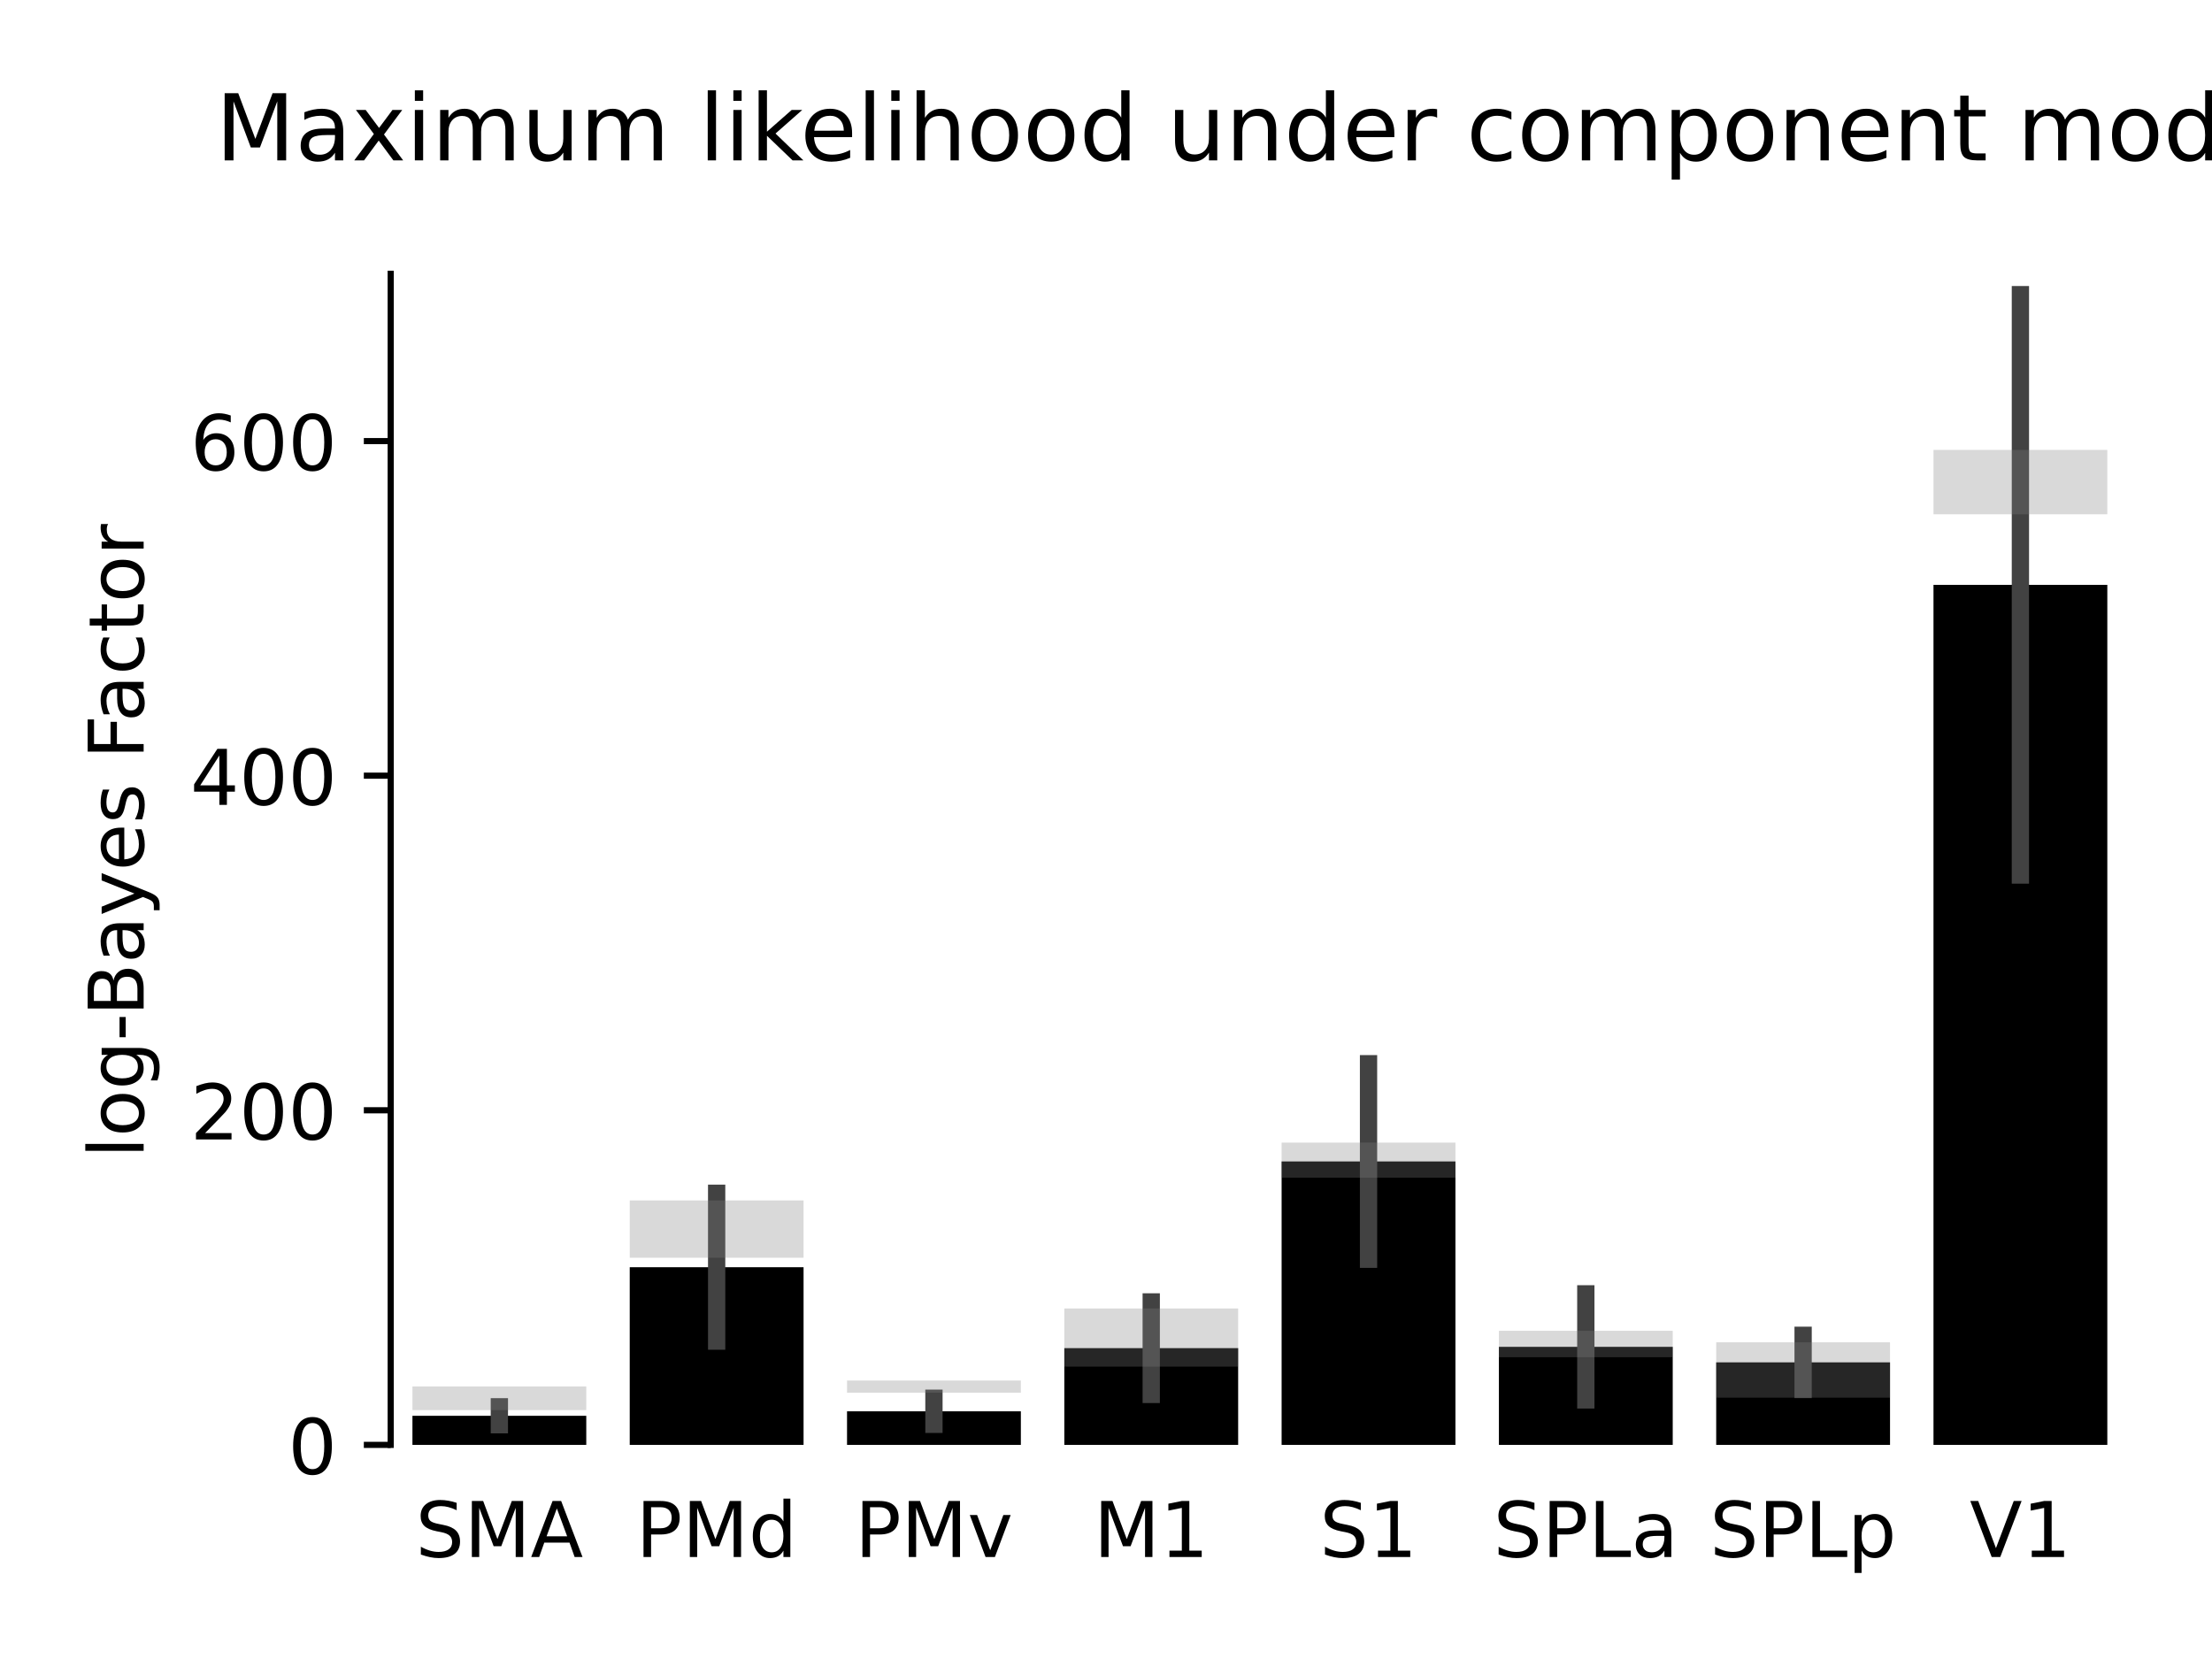
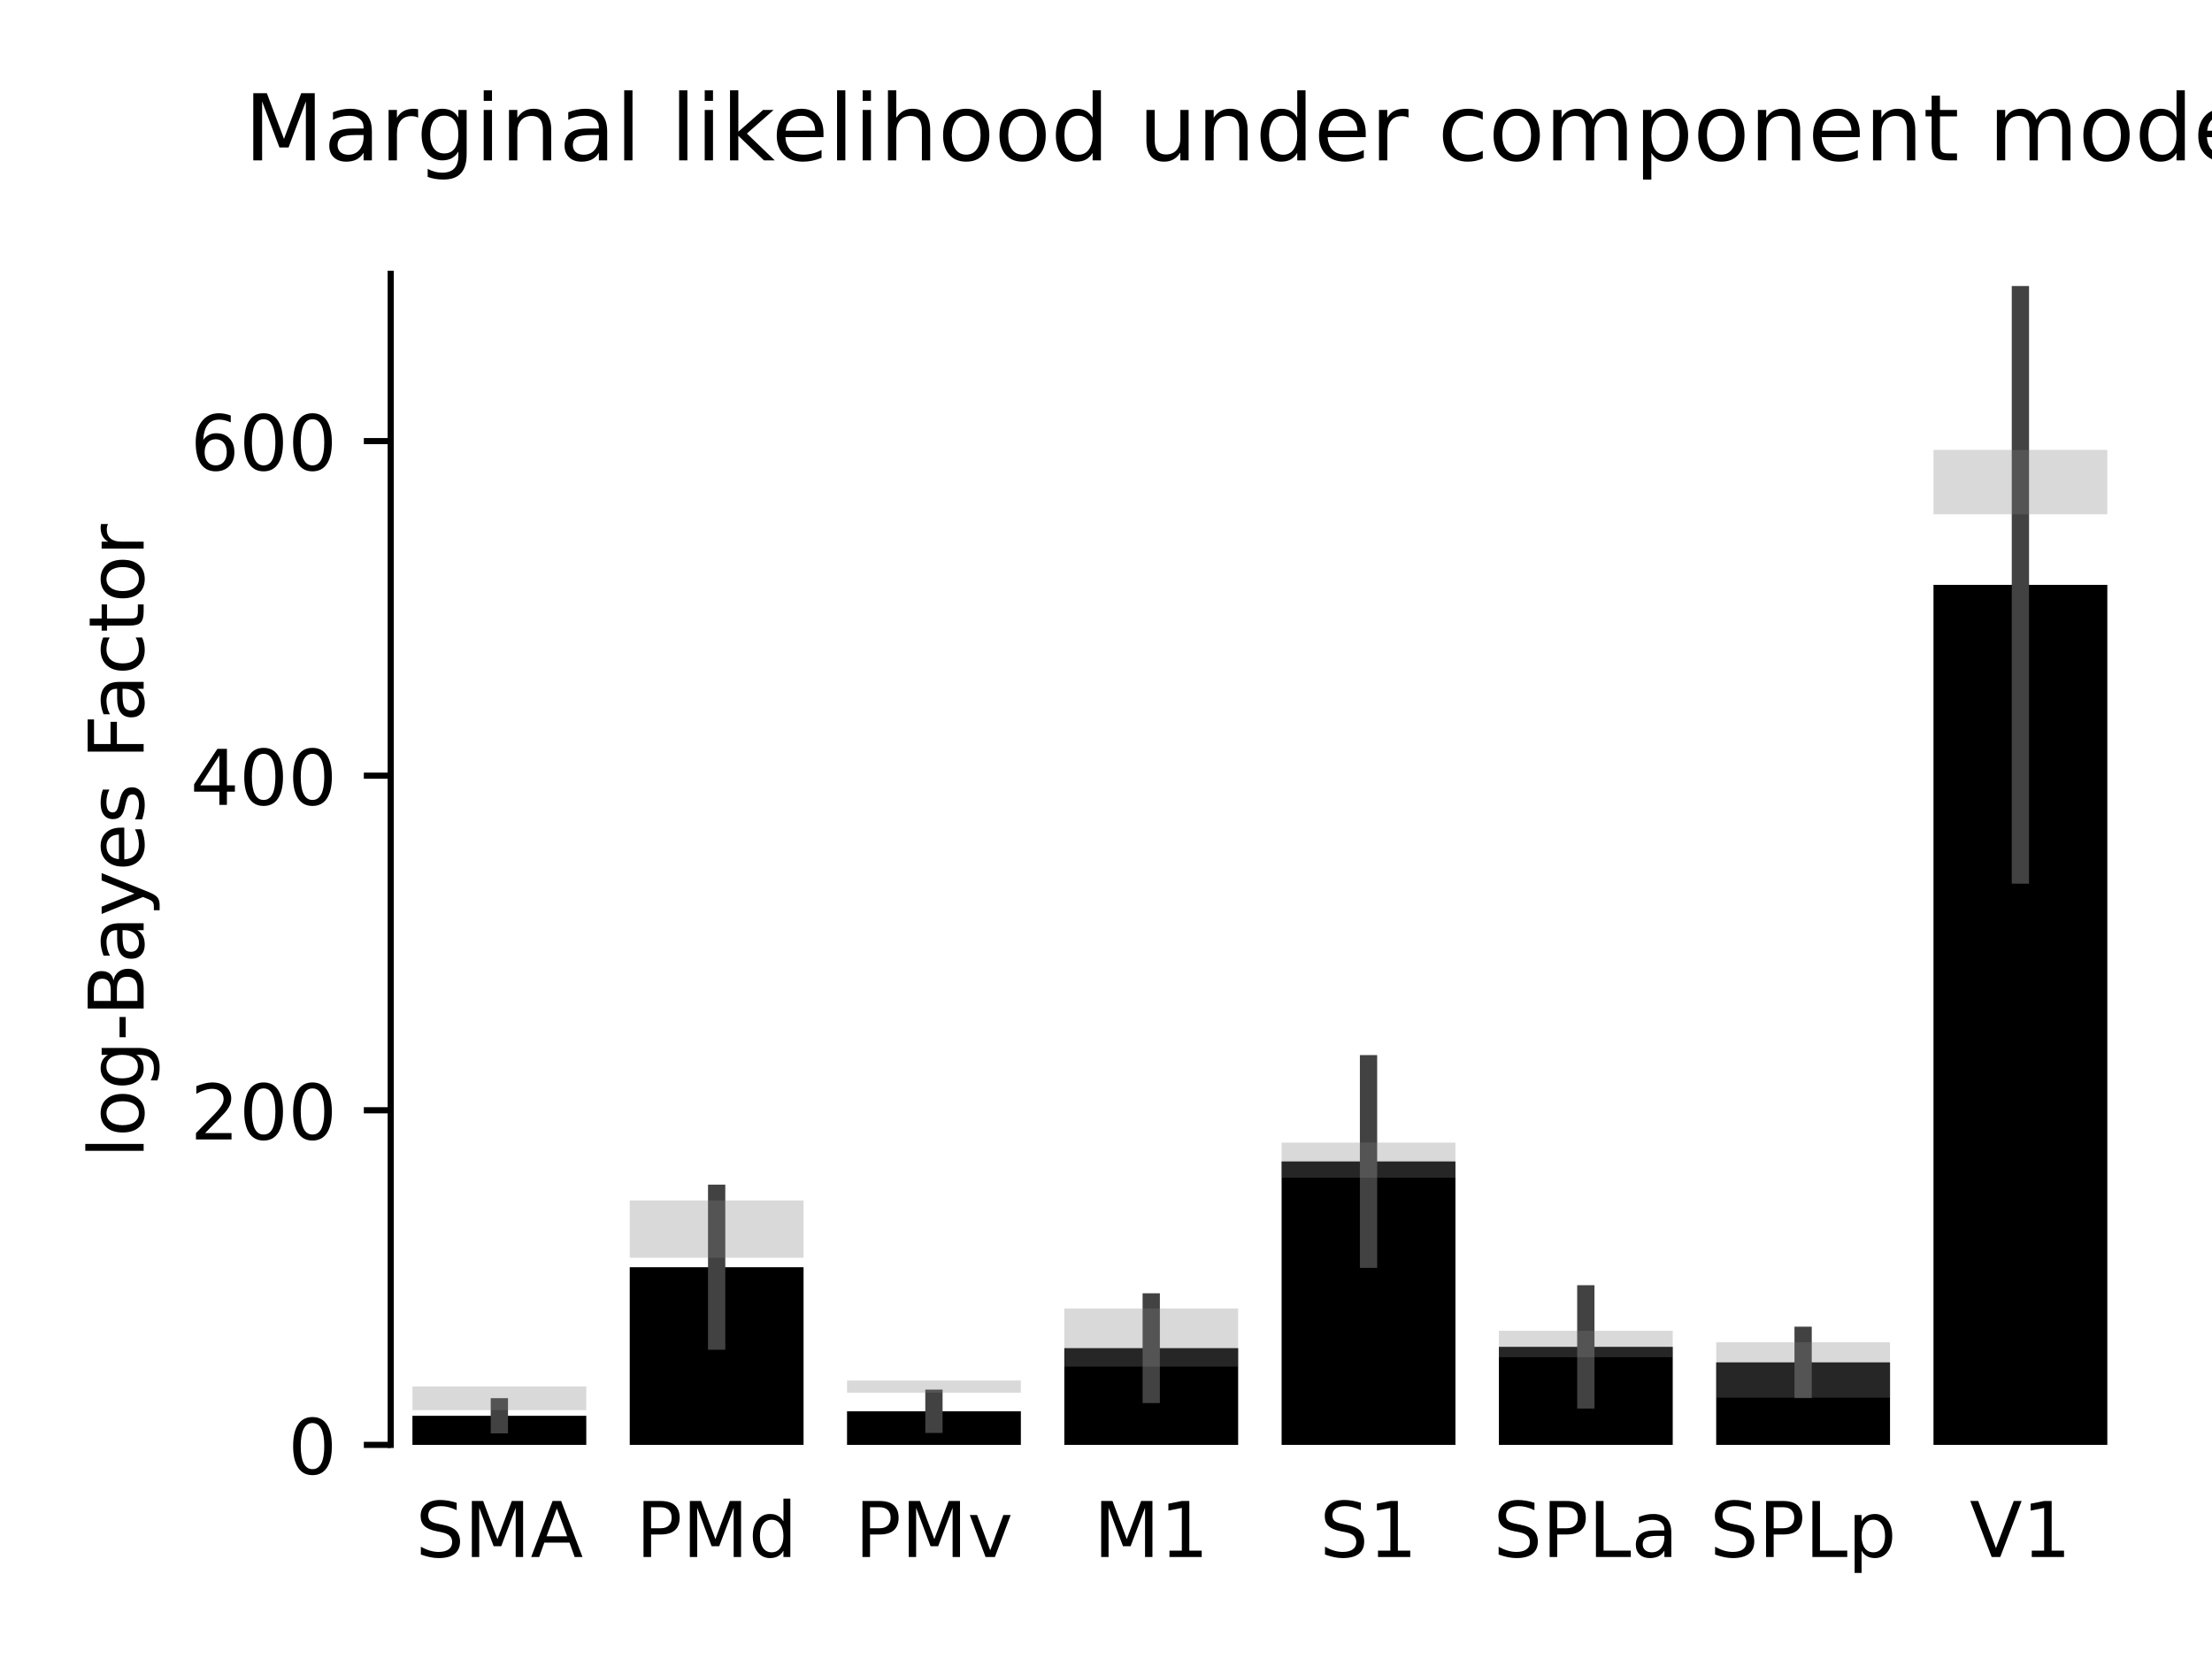
<svg xmlns="http://www.w3.org/2000/svg" xmlns:xlink="http://www.w3.org/1999/xlink" width="288pt" height="216pt" viewBox="0 0 288 216" version="1.1">
  <defs>
    <style type="text/css">*{stroke-linejoin: round; stroke-linecap: butt}</style>
  </defs>
  <g id="figure_1">
    <g id="patch_1">
      <path d="M 0 216  L 288 216  L 288 0  L 0 0  z " style="fill: #ffffff" />
    </g>
    <g id="axes_1">
      <g id="patch_2">
        <path d="M 50.87 188.12  L 277.2 188.12  L 277.2 30.88  L 50.87 30.88  z " style="fill: #ffffff" />
      </g>
      <g id="patch_3">
-         <path d="M 53.699 188.12  L 76.332 188.12  L 76.332 184.332  L 53.699 184.332  z " clip-path="url(#p6a76faf61f)" />
+         <path d="M 53.699 188.12  L 76.332 188.12  L 76.332 184.332  L 53.699 184.332  z " clip-path="url(#p886faf2880)" />
      </g>
      <g id="patch_4">
-         <path d="M 81.99 188.12  L 104.623 188.12  L 104.623 164.986  L 81.99 164.986  z " clip-path="url(#p6a76faf61f)" />
+         <path d="M 81.99 188.12  L 104.623 188.12  L 104.623 164.986  L 81.99 164.986  z " clip-path="url(#p886faf2880)" />
      </g>
      <g id="patch_5">
-         <path d="M 110.282 188.12  L 132.915 188.12  L 132.915 183.749  L 110.282 183.749  z " clip-path="url(#p6a76faf61f)" />
+         <path d="M 110.282 188.12  L 132.915 188.12  L 132.915 183.749  L 110.282 183.749  z " clip-path="url(#p886faf2880)" />
      </g>
      <g id="patch_6">
-         <path d="M 138.573 188.12  L 161.206 188.12  L 161.206 175.529  L 138.573 175.529  z " clip-path="url(#p6a76faf61f)" />
+         <path d="M 138.573 188.12  L 161.206 188.12  L 161.206 175.529  L 138.573 175.529  z " clip-path="url(#p886faf2880)" />
      </g>
      <g id="patch_7">
-         <path d="M 166.864 188.12  L 189.497 188.12  L 189.497 151.221  L 166.864 151.221  z " clip-path="url(#p6a76faf61f)" />
+         <path d="M 166.864 188.12  L 189.497 188.12  L 189.497 151.221  L 166.864 151.221  z " clip-path="url(#p886faf2880)" />
      </g>
      <g id="patch_8">
-         <path d="M 195.155 188.12  L 217.788 188.12  L 217.788 175.361  L 195.155 175.361  z " clip-path="url(#p6a76faf61f)" />
+         <path d="M 195.155 188.12  L 217.788 188.12  L 217.788 175.361  L 195.155 175.361  z " clip-path="url(#p886faf2880)" />
      </g>
      <g id="patch_9">
-         <path d="M 223.447 188.12  L 246.08 188.12  L 246.08 177.379  L 223.447 177.379  z " clip-path="url(#p6a76faf61f)" />
+         <path d="M 223.447 188.12  L 246.08 188.12  L 246.08 177.379  L 223.447 177.379  z " clip-path="url(#p886faf2880)" />
      </g>
      <g id="patch_10">
-         <path d="M 251.738 188.12  L 274.371 188.12  L 274.371 76.148  L 251.738 76.148  z " clip-path="url(#p6a76faf61f)" />
+         <path d="M 251.738 188.12  L 274.371 188.12  L 274.371 76.148  L 251.738 76.148  z " clip-path="url(#p886faf2880)" />
      </g>
      <g id="matplotlib.axis_1">
        <g id="xtick_1">
          <g id="text_1">
            <g transform="translate(54.10703 202.7184) scale(0.1 -0.1)">
              <defs>
                <path id="DejaVuSans-53" d="M 3425 4513  L 3425 3897  Q 3066 4069 2747 4153  Q 2428 4238 2131 4238  Q 1616 4238 1336 4038  Q 1056 3838 1056 3469  Q 1056 3159 1242 3001  Q 1428 2844 1947 2747  L 2328 2669  Q 3034 2534 3370 2195  Q 3706 1856 3706 1288  Q 3706 609 3251 259  Q 2797 -91 1919 -91  Q 1588 -91 1214 -16  Q 841 59 441 206  L 441 856  Q 825 641 1194 531  Q 1563 422 1919 422  Q 2459 422 2753 634  Q 3047 847 3047 1241  Q 3047 1584 2836 1778  Q 2625 1972 2144 2069  L 1759 2144  Q 1053 2284 737 2584  Q 422 2884 422 3419  Q 422 4038 858 4394  Q 1294 4750 2059 4750  Q 2388 4750 2728 4690  Q 3069 4631 3425 4513  z " transform="scale(0.015625)" />
                <path id="DejaVuSans-4d" d="M 628 4666  L 1569 4666  L 2759 1491  L 3956 4666  L 4897 4666  L 4897 0  L 4281 0  L 4281 4097  L 3078 897  L 2444 897  L 1241 4097  L 1241 0  L 628 0  L 628 4666  z " transform="scale(0.015625)" />
                <path id="DejaVuSans-41" d="M 2188 4044  L 1331 1722  L 3047 1722  L 2188 4044  z M 1831 4666  L 2547 4666  L 4325 0  L 3669 0  L 3244 1197  L 1141 1197  L 716 0  L 50 0  L 1831 4666  z " transform="scale(0.015625)" />
              </defs>
              <use xlink:href="#DejaVuSans-53" />
              <use xlink:href="#DejaVuSans-4d" transform="translate(63.47656 0)" />
              <use xlink:href="#DejaVuSans-41" transform="translate(149.7559 0)" />
            </g>
          </g>
        </g>
        <g id="xtick_2">
          <g id="text_2">
            <g transform="translate(82.80375 202.7184) scale(0.1 -0.1)">
              <defs>
                <path id="DejaVuSans-50" d="M 1259 4147  L 1259 2394  L 2053 2394  Q 2494 2394 2734 2622  Q 2975 2850 2975 3272  Q 2975 3691 2734 3919  Q 2494 4147 2053 4147  L 1259 4147  z M 628 4666  L 2053 4666  Q 2838 4666 3239 4311  Q 3641 3956 3641 3272  Q 3641 2581 3239 2228  Q 2838 1875 2053 1875  L 1259 1875  L 1259 0  L 628 0  L 628 4666  z " transform="scale(0.015625)" />
                <path id="DejaVuSans-64" d="M 2906 2969  L 2906 4863  L 3481 4863  L 3481 0  L 2906 0  L 2906 525  Q 2725 213 2448 61  Q 2172 -91 1784 -91  Q 1150 -91 751 415  Q 353 922 353 1747  Q 353 2572 751 3078  Q 1150 3584 1784 3584  Q 2172 3584 2448 3432  Q 2725 3281 2906 2969  z M 947 1747  Q 947 1113 1208 752  Q 1469 391 1925 391  Q 2381 391 2643 752  Q 2906 1113 2906 1747  Q 2906 2381 2643 2742  Q 2381 3103 1925 3103  Q 1469 3103 1208 2742  Q 947 2381 947 1747  z " transform="scale(0.015625)" />
              </defs>
              <use xlink:href="#DejaVuSans-50" />
              <use xlink:href="#DejaVuSans-4d" transform="translate(60.30273 0)" />
              <use xlink:href="#DejaVuSans-64" transform="translate(146.582 0)" />
            </g>
          </g>
        </g>
        <g id="xtick_3">
          <g id="text_3">
            <g transform="translate(111.3098 202.7184) scale(0.1 -0.1)">
              <defs>
                <path id="DejaVuSans-76" d="M 191 3500  L 800 3500  L 1894 563  L 2988 3500  L 3597 3500  L 2284 0  L 1503 0  L 191 3500  z " transform="scale(0.015625)" />
              </defs>
              <use xlink:href="#DejaVuSans-50" />
              <use xlink:href="#DejaVuSans-4d" transform="translate(60.30273 0)" />
              <use xlink:href="#DejaVuSans-76" transform="translate(146.582 0)" />
            </g>
          </g>
        </g>
        <g id="xtick_4">
          <g id="text_4">
            <g transform="translate(142.3941 202.7184) scale(0.1 -0.1)">
              <defs>
                <path id="DejaVuSans-31" d="M 794 531  L 1825 531  L 1825 4091  L 703 3866  L 703 4441  L 1819 4666  L 2450 4666  L 2450 531  L 3481 531  L 3481 0  L 794 0  L 794 531  z " transform="scale(0.015625)" />
              </defs>
              <use xlink:href="#DejaVuSans-4d" />
              <use xlink:href="#DejaVuSans-31" transform="translate(86.2793 0)" />
            </g>
          </g>
        </g>
        <g id="xtick_5">
          <g id="text_5">
            <g transform="translate(171.8252 202.7184) scale(0.1 -0.1)">
              <use xlink:href="#DejaVuSans-53" />
              <use xlink:href="#DejaVuSans-31" transform="translate(63.47656 0)" />
            </g>
          </g>
        </g>
        <g id="xtick_6">
          <g id="text_6">
            <g transform="translate(194.4328 202.7184) scale(0.1 -0.1)">
              <defs>
                <path id="DejaVuSans-4c" d="M 628 4666  L 1259 4666  L 1259 531  L 3531 531  L 3531 0  L 628 0  L 628 4666  z " transform="scale(0.015625)" />
                <path id="DejaVuSans-61" d="M 2194 1759  Q 1497 1759 1228 1600  Q 959 1441 959 1056  Q 959 750 1161 570  Q 1363 391 1709 391  Q 2188 391 2477 730  Q 2766 1069 2766 1631  L 2766 1759  L 2194 1759  z M 3341 1997  L 3341 0  L 2766 0  L 2766 531  Q 2569 213 2275 61  Q 1981 -91 1556 -91  Q 1019 -91 701 211  Q 384 513 384 1019  Q 384 1609 779 1909  Q 1175 2209 1959 2209  L 2766 2209  L 2766 2266  Q 2766 2663 2505 2880  Q 2244 3097 1772 3097  Q 1472 3097 1187 3025  Q 903 2953 641 2809  L 641 3341  Q 956 3463 1253 3523  Q 1550 3584 1831 3584  Q 2591 3584 2966 3190  Q 3341 2797 3341 1997  z " transform="scale(0.015625)" />
              </defs>
              <use xlink:href="#DejaVuSans-53" />
              <use xlink:href="#DejaVuSans-50" transform="translate(63.47656 0)" />
              <use xlink:href="#DejaVuSans-4c" transform="translate(123.7793 0)" />
              <use xlink:href="#DejaVuSans-61" transform="translate(179.4922 0)" />
            </g>
          </g>
        </g>
        <g id="xtick_7">
          <g id="text_7">
            <g transform="translate(222.6139 202.7184) scale(0.1 -0.1)">
              <defs>
                <path id="DejaVuSans-70" d="M 1159 525  L 1159 -1331  L 581 -1331  L 581 3500  L 1159 3500  L 1159 2969  Q 1341 3281 1617 3432  Q 1894 3584 2278 3584  Q 2916 3584 3314 3078  Q 3713 2572 3713 1747  Q 3713 922 3314 415  Q 2916 -91 2278 -91  Q 1894 -91 1617 61  Q 1341 213 1159 525  z M 3116 1747  Q 3116 2381 2855 2742  Q 2594 3103 2138 3103  Q 1681 3103 1420 2742  Q 1159 2381 1159 1747  Q 1159 1113 1420 752  Q 1681 391 2138 391  Q 2594 391 2855 752  Q 3116 1113 3116 1747  z " transform="scale(0.015625)" />
              </defs>
              <use xlink:href="#DejaVuSans-53" />
              <use xlink:href="#DejaVuSans-50" transform="translate(63.47656 0)" />
              <use xlink:href="#DejaVuSans-4c" transform="translate(123.7793 0)" />
              <use xlink:href="#DejaVuSans-70" transform="translate(179.4922 0)" />
            </g>
          </g>
        </g>
        <g id="xtick_8">
          <g id="text_8">
            <g transform="translate(256.4528 202.7184) scale(0.1 -0.1)">
              <defs>
                <path id="DejaVuSans-56" d="M 1831 0  L 50 4666  L 709 4666  L 2188 738  L 3669 4666  L 4325 4666  L 2547 0  L 1831 0  z " transform="scale(0.015625)" />
              </defs>
              <use xlink:href="#DejaVuSans-56" />
              <use xlink:href="#DejaVuSans-31" transform="translate(68.4082 0)" />
            </g>
          </g>
        </g>
      </g>
      <g id="matplotlib.axis_2">
        <g id="ytick_1">
          <g id="line2d_1">
            <defs>
-               <path id="mf22d9047eb" d="M 0 0  L -3.5 0  " style="stroke: #000000; stroke-width: 0.8" />
+               <path id="mb387c436e9" d="M 0 0  L -3.5 0  " style="stroke: #000000; stroke-width: 0.8" />
            </defs>
            <g>
-               <use xlink:href="#mf22d9047eb" x="50.87" y="188.12" style="stroke: #000000; stroke-width: 0.8" />
+               <use xlink:href="#mb387c436e9" x="50.87" y="188.12" style="stroke: #000000; stroke-width: 0.8" />
            </g>
          </g>
          <g id="text_9">
            <g transform="translate(37.5075 191.9192) scale(0.1 -0.1)">
              <defs>
                <path id="DejaVuSans-30" d="M 2034 4250  Q 1547 4250 1301 3770  Q 1056 3291 1056 2328  Q 1056 1369 1301 889  Q 1547 409 2034 409  Q 2525 409 2770 889  Q 3016 1369 3016 2328  Q 3016 3291 2770 3770  Q 2525 4250 2034 4250  z M 2034 4750  Q 2819 4750 3233 4129  Q 3647 3509 3647 2328  Q 3647 1150 3233 529  Q 2819 -91 2034 -91  Q 1250 -91 836 529  Q 422 1150 422 2328  Q 422 3509 836 4129  Q 1250 4750 2034 4750  z " transform="scale(0.015625)" />
              </defs>
              <use xlink:href="#DejaVuSans-30" />
            </g>
          </g>
        </g>
        <g id="ytick_2">
          <g id="line2d_2">
            <g>
-               <use xlink:href="#mf22d9047eb" x="50.87" y="144.556" style="stroke: #000000; stroke-width: 0.8" />
+               <use xlink:href="#mb387c436e9" x="50.87" y="144.556" style="stroke: #000000; stroke-width: 0.8" />
            </g>
          </g>
          <g id="text_10">
            <g transform="translate(24.7825 148.3552) scale(0.1 -0.1)">
              <defs>
                <path id="DejaVuSans-32" d="M 1228 531  L 3431 531  L 3431 0  L 469 0  L 469 531  Q 828 903 1448 1529  Q 2069 2156 2228 2338  Q 2531 2678 2651 2914  Q 2772 3150 2772 3378  Q 2772 3750 2511 3984  Q 2250 4219 1831 4219  Q 1534 4219 1204 4116  Q 875 4013 500 3803  L 500 4441  Q 881 4594 1212 4672  Q 1544 4750 1819 4750  Q 2544 4750 2975 4387  Q 3406 4025 3406 3419  Q 3406 3131 3298 2873  Q 3191 2616 2906 2266  Q 2828 2175 2409 1742  Q 1991 1309 1228 531  z " transform="scale(0.015625)" />
              </defs>
              <use xlink:href="#DejaVuSans-32" />
              <use xlink:href="#DejaVuSans-30" transform="translate(63.62305 0)" />
              <use xlink:href="#DejaVuSans-30" transform="translate(127.2461 0)" />
            </g>
          </g>
        </g>
        <g id="ytick_3">
          <g id="line2d_3">
            <g>
-               <use xlink:href="#mf22d9047eb" x="50.87" y="100.992" style="stroke: #000000; stroke-width: 0.8" />
+               <use xlink:href="#mb387c436e9" x="50.87" y="100.992" style="stroke: #000000; stroke-width: 0.8" />
            </g>
          </g>
          <g id="text_11">
            <g transform="translate(24.7825 104.7912) scale(0.1 -0.1)">
              <defs>
                <path id="DejaVuSans-34" d="M 2419 4116  L 825 1625  L 2419 1625  L 2419 4116  z M 2253 4666  L 3047 4666  L 3047 1625  L 3713 1625  L 3713 1100  L 3047 1100  L 3047 0  L 2419 0  L 2419 1100  L 313 1100  L 313 1709  L 2253 4666  z " transform="scale(0.015625)" />
              </defs>
              <use xlink:href="#DejaVuSans-34" />
              <use xlink:href="#DejaVuSans-30" transform="translate(63.62305 0)" />
              <use xlink:href="#DejaVuSans-30" transform="translate(127.2461 0)" />
            </g>
          </g>
        </g>
        <g id="ytick_4">
          <g id="line2d_4">
            <g>
-               <use xlink:href="#mf22d9047eb" x="50.87" y="57.428" style="stroke: #000000; stroke-width: 0.8" />
+               <use xlink:href="#mb387c436e9" x="50.87" y="57.428" style="stroke: #000000; stroke-width: 0.8" />
            </g>
          </g>
          <g id="text_12">
            <g transform="translate(24.7825 61.22722) scale(0.1 -0.1)">
              <defs>
                <path id="DejaVuSans-36" d="M 2113 2584  Q 1688 2584 1439 2293  Q 1191 2003 1191 1497  Q 1191 994 1439 701  Q 1688 409 2113 409  Q 2538 409 2786 701  Q 3034 994 3034 1497  Q 3034 2003 2786 2293  Q 2538 2584 2113 2584  z M 3366 4563  L 3366 3988  Q 3128 4100 2886 4159  Q 2644 4219 2406 4219  Q 1781 4219 1451 3797  Q 1122 3375 1075 2522  Q 1259 2794 1537 2939  Q 1816 3084 2150 3084  Q 2853 3084 3261 2657  Q 3669 2231 3669 1497  Q 3669 778 3244 343  Q 2819 -91 2113 -91  Q 1303 -91 875 529  Q 447 1150 447 2328  Q 447 3434 972 4092  Q 1497 4750 2381 4750  Q 2619 4750 2861 4703  Q 3103 4656 3366 4563  z " transform="scale(0.015625)" />
              </defs>
              <use xlink:href="#DejaVuSans-36" />
              <use xlink:href="#DejaVuSans-30" transform="translate(63.62305 0)" />
              <use xlink:href="#DejaVuSans-30" transform="translate(127.2461 0)" />
            </g>
          </g>
        </g>
        <g id="text_13">
          <g transform="translate(18.70281 150.7773) rotate(-90) scale(0.1 -0.1)">
            <defs>
              <path id="DejaVuSans-6c" d="M 603 4863  L 1178 4863  L 1178 0  L 603 0  L 603 4863  z " transform="scale(0.015625)" />
              <path id="DejaVuSans-6f" d="M 1959 3097  Q 1497 3097 1228 2736  Q 959 2375 959 1747  Q 959 1119 1226 758  Q 1494 397 1959 397  Q 2419 397 2687 759  Q 2956 1122 2956 1747  Q 2956 2369 2687 2733  Q 2419 3097 1959 3097  z M 1959 3584  Q 2709 3584 3137 3096  Q 3566 2609 3566 1747  Q 3566 888 3137 398  Q 2709 -91 1959 -91  Q 1206 -91 779 398  Q 353 888 353 1747  Q 353 2609 779 3096  Q 1206 3584 1959 3584  z " transform="scale(0.015625)" />
              <path id="DejaVuSans-67" d="M 2906 1791  Q 2906 2416 2648 2759  Q 2391 3103 1925 3103  Q 1463 3103 1205 2759  Q 947 2416 947 1791  Q 947 1169 1205 825  Q 1463 481 1925 481  Q 2391 481 2648 825  Q 2906 1169 2906 1791  z M 3481 434  Q 3481 -459 3084 -895  Q 2688 -1331 1869 -1331  Q 1566 -1331 1297 -1286  Q 1028 -1241 775 -1147  L 775 -588  Q 1028 -725 1275 -790  Q 1522 -856 1778 -856  Q 2344 -856 2625 -561  Q 2906 -266 2906 331  L 2906 616  Q 2728 306 2450 153  Q 2172 0 1784 0  Q 1141 0 747 490  Q 353 981 353 1791  Q 353 2603 747 3093  Q 1141 3584 1784 3584  Q 2172 3584 2450 3431  Q 2728 3278 2906 2969  L 2906 3500  L 3481 3500  L 3481 434  z " transform="scale(0.015625)" />
              <path id="DejaVuSans-2d" d="M 313 2009  L 1997 2009  L 1997 1497  L 313 1497  L 313 2009  z " transform="scale(0.015625)" />
              <path id="DejaVuSans-42" d="M 1259 2228  L 1259 519  L 2272 519  Q 2781 519 3026 730  Q 3272 941 3272 1375  Q 3272 1813 3026 2020  Q 2781 2228 2272 2228  L 1259 2228  z M 1259 4147  L 1259 2741  L 2194 2741  Q 2656 2741 2882 2914  Q 3109 3088 3109 3444  Q 3109 3797 2882 3972  Q 2656 4147 2194 4147  L 1259 4147  z M 628 4666  L 2241 4666  Q 2963 4666 3353 4366  Q 3744 4066 3744 3513  Q 3744 3084 3544 2831  Q 3344 2578 2956 2516  Q 3422 2416 3680 2098  Q 3938 1781 3938 1306  Q 3938 681 3513 340  Q 3088 0 2303 0  L 628 0  L 628 4666  z " transform="scale(0.015625)" />
              <path id="DejaVuSans-79" d="M 2059 -325  Q 1816 -950 1584 -1140  Q 1353 -1331 966 -1331  L 506 -1331  L 506 -850  L 844 -850  Q 1081 -850 1212 -737  Q 1344 -625 1503 -206  L 1606 56  L 191 3500  L 800 3500  L 1894 763  L 2988 3500  L 3597 3500  L 2059 -325  z " transform="scale(0.015625)" />
              <path id="DejaVuSans-65" d="M 3597 1894  L 3597 1613  L 953 1613  Q 991 1019 1311 708  Q 1631 397 2203 397  Q 2534 397 2845 478  Q 3156 559 3463 722  L 3463 178  Q 3153 47 2828 -22  Q 2503 -91 2169 -91  Q 1331 -91 842 396  Q 353 884 353 1716  Q 353 2575 817 3079  Q 1281 3584 2069 3584  Q 2775 3584 3186 3129  Q 3597 2675 3597 1894  z M 3022 2063  Q 3016 2534 2758 2815  Q 2500 3097 2075 3097  Q 1594 3097 1305 2825  Q 1016 2553 972 2059  L 3022 2063  z " transform="scale(0.015625)" />
              <path id="DejaVuSans-73" d="M 2834 3397  L 2834 2853  Q 2591 2978 2328 3040  Q 2066 3103 1784 3103  Q 1356 3103 1142 2972  Q 928 2841 928 2578  Q 928 2378 1081 2264  Q 1234 2150 1697 2047  L 1894 2003  Q 2506 1872 2764 1633  Q 3022 1394 3022 966  Q 3022 478 2636 193  Q 2250 -91 1575 -91  Q 1294 -91 989 -36  Q 684 19 347 128  L 347 722  Q 666 556 975 473  Q 1284 391 1588 391  Q 1994 391 2212 530  Q 2431 669 2431 922  Q 2431 1156 2273 1281  Q 2116 1406 1581 1522  L 1381 1569  Q 847 1681 609 1914  Q 372 2147 372 2553  Q 372 3047 722 3315  Q 1072 3584 1716 3584  Q 2034 3584 2315 3537  Q 2597 3491 2834 3397  z " transform="scale(0.015625)" />
              <path id="DejaVuSans-20" transform="scale(0.015625)" />
              <path id="DejaVuSans-46" d="M 628 4666  L 3309 4666  L 3309 4134  L 1259 4134  L 1259 2759  L 3109 2759  L 3109 2228  L 1259 2228  L 1259 0  L 628 0  L 628 4666  z " transform="scale(0.015625)" />
              <path id="DejaVuSans-63" d="M 3122 3366  L 3122 2828  Q 2878 2963 2633 3030  Q 2388 3097 2138 3097  Q 1578 3097 1268 2742  Q 959 2388 959 1747  Q 959 1106 1268 751  Q 1578 397 2138 397  Q 2388 397 2633 464  Q 2878 531 3122 666  L 3122 134  Q 2881 22 2623 -34  Q 2366 -91 2075 -91  Q 1284 -91 818 406  Q 353 903 353 1747  Q 353 2603 823 3093  Q 1294 3584 2113 3584  Q 2378 3584 2631 3529  Q 2884 3475 3122 3366  z " transform="scale(0.015625)" />
              <path id="DejaVuSans-74" d="M 1172 4494  L 1172 3500  L 2356 3500  L 2356 3053  L 1172 3053  L 1172 1153  Q 1172 725 1289 603  Q 1406 481 1766 481  L 2356 481  L 2356 0  L 1766 0  Q 1100 0 847 248  Q 594 497 594 1153  L 594 3053  L 172 3053  L 172 3500  L 594 3500  L 594 4494  L 1172 4494  z " transform="scale(0.015625)" />
              <path id="DejaVuSans-72" d="M 2631 2963  Q 2534 3019 2420 3045  Q 2306 3072 2169 3072  Q 1681 3072 1420 2755  Q 1159 2438 1159 1844  L 1159 0  L 581 0  L 581 3500  L 1159 3500  L 1159 2956  Q 1341 3275 1631 3429  Q 1922 3584 2338 3584  Q 2397 3584 2469 3576  Q 2541 3569 2628 3553  L 2631 2963  z " transform="scale(0.015625)" />
            </defs>
            <use xlink:href="#DejaVuSans-6c" />
            <use xlink:href="#DejaVuSans-6f" transform="translate(27.7832 0)" />
            <use xlink:href="#DejaVuSans-67" transform="translate(88.96484 0)" />
            <use xlink:href="#DejaVuSans-2d" transform="translate(152.4414 0)" />
            <use xlink:href="#DejaVuSans-42" transform="translate(184.9004 0)" />
            <use xlink:href="#DejaVuSans-61" transform="translate(253.5039 0)" />
            <use xlink:href="#DejaVuSans-79" transform="translate(314.7832 0)" />
            <use xlink:href="#DejaVuSans-65" transform="translate(373.9629 0)" />
            <use xlink:href="#DejaVuSans-73" transform="translate(435.4863 0)" />
            <use xlink:href="#DejaVuSans-20" transform="translate(487.5859 0)" />
            <use xlink:href="#DejaVuSans-46" transform="translate(519.373 0)" />
            <use xlink:href="#DejaVuSans-61" transform="translate(567.7676 0)" />
            <use xlink:href="#DejaVuSans-63" transform="translate(629.0469 0)" />
            <use xlink:href="#DejaVuSans-74" transform="translate(684.0273 0)" />
            <use xlink:href="#DejaVuSans-6f" transform="translate(723.2363 0)" />
            <use xlink:href="#DejaVuSans-72" transform="translate(784.418 0)" />
          </g>
        </g>
      </g>
      <g id="line2d_5">
-         <path d="M 65.016 185.501  L 65.016 183.163  " clip-path="url(#p6a76faf61f)" style="fill: none; stroke: #424242; stroke-width: 2.25; stroke-linecap: square" />
+         <path d="M 65.016 185.501  L 65.016 183.163  " clip-path="url(#p886faf2880)" style="fill: none; stroke: #424242; stroke-width: 2.25; stroke-linecap: square" />
      </g>
      <g id="line2d_6">
-         <path d="M 93.307 174.61  L 93.307 155.363  " clip-path="url(#p6a76faf61f)" style="fill: none; stroke: #424242; stroke-width: 2.25; stroke-linecap: square" />
+         <path d="M 93.307 174.61  L 93.307 155.363  " clip-path="url(#p886faf2880)" style="fill: none; stroke: #424242; stroke-width: 2.25; stroke-linecap: square" />
      </g>
      <g id="line2d_7">
-         <path d="M 121.598 185.444  L 121.598 182.054  " clip-path="url(#p6a76faf61f)" style="fill: none; stroke: #424242; stroke-width: 2.25; stroke-linecap: square" />
+         <path d="M 121.598 185.444  L 121.598 182.054  " clip-path="url(#p886faf2880)" style="fill: none; stroke: #424242; stroke-width: 2.25; stroke-linecap: square" />
      </g>
      <g id="line2d_8">
-         <path d="M 149.889 181.552  L 149.889 169.506  " clip-path="url(#p6a76faf61f)" style="fill: none; stroke: #424242; stroke-width: 2.25; stroke-linecap: square" />
+         <path d="M 149.889 181.552  L 149.889 169.506  " clip-path="url(#p886faf2880)" style="fill: none; stroke: #424242; stroke-width: 2.25; stroke-linecap: square" />
      </g>
      <g id="line2d_9">
-         <path d="M 178.181 163.948  L 178.181 138.495  " clip-path="url(#p6a76faf61f)" style="fill: none; stroke: #424242; stroke-width: 2.25; stroke-linecap: square" />
+         <path d="M 178.181 163.948  L 178.181 138.495  " clip-path="url(#p886faf2880)" style="fill: none; stroke: #424242; stroke-width: 2.25; stroke-linecap: square" />
      </g>
      <g id="line2d_10">
-         <path d="M 206.472 182.265  L 206.472 168.456  " clip-path="url(#p6a76faf61f)" style="fill: none; stroke: #424242; stroke-width: 2.25; stroke-linecap: square" />
+         <path d="M 206.472 182.265  L 206.472 168.456  " clip-path="url(#p886faf2880)" style="fill: none; stroke: #424242; stroke-width: 2.25; stroke-linecap: square" />
      </g>
      <g id="line2d_11">
-         <path d="M 234.763 180.903  L 234.763 173.856  " clip-path="url(#p6a76faf61f)" style="fill: none; stroke: #424242; stroke-width: 2.25; stroke-linecap: square" />
+         <path d="M 234.763 180.903  L 234.763 173.856  " clip-path="url(#p886faf2880)" style="fill: none; stroke: #424242; stroke-width: 2.25; stroke-linecap: square" />
      </g>
      <g id="line2d_12">
-         <path d="M 263.054 113.929  L 263.054 38.368  " clip-path="url(#p6a76faf61f)" style="fill: none; stroke: #424242; stroke-width: 2.25; stroke-linecap: square" />
+         <path d="M 263.054 113.929  L 263.054 38.368  " clip-path="url(#p886faf2880)" style="fill: none; stroke: #424242; stroke-width: 2.25; stroke-linecap: square" />
      </g>
      <g id="patch_11">
        <path d="M 50.87 188.12  L 50.87 35.646  " style="fill: none; stroke: #000000; stroke-width: 0.8; stroke-linejoin: miter; stroke-linecap: square" />
      </g>
      <g id="text_14">
-         <g transform="translate(28.07406 20.88) scale(0.12 -0.12)">
+         <g transform="translate(31.79969 20.88) scale(0.12 -0.12)">
          <defs>
-             <path id="DejaVuSans-78" d="M 3513 3500  L 2247 1797  L 3578 0  L 2900 0  L 1881 1375  L 863 0  L 184 0  L 1544 1831  L 300 3500  L 978 3500  L 1906 2253  L 2834 3500  L 3513 3500  z " transform="scale(0.015625)" />
            <path id="DejaVuSans-69" d="M 603 3500  L 1178 3500  L 1178 0  L 603 0  L 603 3500  z M 603 4863  L 1178 4863  L 1178 4134  L 603 4134  L 603 4863  z " transform="scale(0.015625)" />
-             <path id="DejaVuSans-6d" d="M 3328 2828  Q 3544 3216 3844 3400  Q 4144 3584 4550 3584  Q 5097 3584 5394 3201  Q 5691 2819 5691 2113  L 5691 0  L 5113 0  L 5113 2094  Q 5113 2597 4934 2840  Q 4756 3084 4391 3084  Q 3944 3084 3684 2787  Q 3425 2491 3425 1978  L 3425 0  L 2847 0  L 2847 2094  Q 2847 2600 2669 2842  Q 2491 3084 2119 3084  Q 1678 3084 1418 2786  Q 1159 2488 1159 1978  L 1159 0  L 581 0  L 581 3500  L 1159 3500  L 1159 2956  Q 1356 3278 1631 3431  Q 1906 3584 2284 3584  Q 2666 3584 2933 3390  Q 3200 3197 3328 2828  z " transform="scale(0.015625)" />
-             <path id="DejaVuSans-75" d="M 544 1381  L 544 3500  L 1119 3500  L 1119 1403  Q 1119 906 1312 657  Q 1506 409 1894 409  Q 2359 409 2629 706  Q 2900 1003 2900 1516  L 2900 3500  L 3475 3500  L 3475 0  L 2900 0  L 2900 538  Q 2691 219 2414 64  Q 2138 -91 1772 -91  Q 1169 -91 856 284  Q 544 659 544 1381  z M 1991 3584  L 1991 3584  z " transform="scale(0.015625)" />
+             <path id="DejaVuSans-6e" d="M 3513 2113  L 3513 0  L 2938 0  L 2938 2094  Q 2938 2591 2744 2837  Q 2550 3084 2163 3084  Q 1697 3084 1428 2787  Q 1159 2491 1159 1978  L 1159 0  L 581 0  L 581 3500  L 1159 3500  L 1159 2956  Q 1366 3272 1645 3428  Q 1925 3584 2291 3584  Q 2894 3584 3203 3211  Q 3513 2838 3513 2113  z " transform="scale(0.015625)" />
            <path id="DejaVuSans-6b" d="M 581 4863  L 1159 4863  L 1159 1991  L 2875 3500  L 3609 3500  L 1753 1863  L 3688 0  L 2938 0  L 1159 1709  L 1159 0  L 581 0  L 581 4863  z " transform="scale(0.015625)" />
            <path id="DejaVuSans-68" d="M 3513 2113  L 3513 0  L 2938 0  L 2938 2094  Q 2938 2591 2744 2837  Q 2550 3084 2163 3084  Q 1697 3084 1428 2787  Q 1159 2491 1159 1978  L 1159 0  L 581 0  L 581 4863  L 1159 4863  L 1159 2956  Q 1366 3272 1645 3428  Q 1925 3584 2291 3584  Q 2894 3584 3203 3211  Q 3513 2838 3513 2113  z " transform="scale(0.015625)" />
-             <path id="DejaVuSans-6e" d="M 3513 2113  L 3513 0  L 2938 0  L 2938 2094  Q 2938 2591 2744 2837  Q 2550 3084 2163 3084  Q 1697 3084 1428 2787  Q 1159 2491 1159 1978  L 1159 0  L 581 0  L 581 3500  L 1159 3500  L 1159 2956  Q 1366 3272 1645 3428  Q 1925 3584 2291 3584  Q 2894 3584 3203 3211  Q 3513 2838 3513 2113  z " transform="scale(0.015625)" />
+             <path id="DejaVuSans-75" d="M 544 1381  L 544 3500  L 1119 3500  L 1119 1403  Q 1119 906 1312 657  Q 1506 409 1894 409  Q 2359 409 2629 706  Q 2900 1003 2900 1516  L 2900 3500  L 3475 3500  L 3475 0  L 2900 0  L 2900 538  Q 2691 219 2414 64  Q 2138 -91 1772 -91  Q 1169 -91 856 284  Q 544 659 544 1381  z M 1991 3584  L 1991 3584  z " transform="scale(0.015625)" />
+             <path id="DejaVuSans-6d" d="M 3328 2828  Q 3544 3216 3844 3400  Q 4144 3584 4550 3584  Q 5097 3584 5394 3201  Q 5691 2819 5691 2113  L 5691 0  L 5113 0  L 5113 2094  Q 5113 2597 4934 2840  Q 4756 3084 4391 3084  Q 3944 3084 3684 2787  Q 3425 2491 3425 1978  L 3425 0  L 2847 0  L 2847 2094  Q 2847 2600 2669 2842  Q 2491 3084 2119 3084  Q 1678 3084 1418 2786  Q 1159 2488 1159 1978  L 1159 0  L 581 0  L 581 3500  L 1159 3500  L 1159 2956  Q 1356 3278 1631 3431  Q 1906 3584 2284 3584  Q 2666 3584 2933 3390  Q 3200 3197 3328 2828  z " transform="scale(0.015625)" />
          </defs>
          <use xlink:href="#DejaVuSans-4d" />
          <use xlink:href="#DejaVuSans-61" transform="translate(86.2793 0)" />
-           <use xlink:href="#DejaVuSans-78" transform="translate(147.5586 0)" />
-           <use xlink:href="#DejaVuSans-69" transform="translate(206.7383 0)" />
-           <use xlink:href="#DejaVuSans-6d" transform="translate(234.5215 0)" />
-           <use xlink:href="#DejaVuSans-75" transform="translate(331.9336 0)" />
-           <use xlink:href="#DejaVuSans-6d" transform="translate(395.3125 0)" />
-           <use xlink:href="#DejaVuSans-20" transform="translate(492.7246 0)" />
-           <use xlink:href="#DejaVuSans-6c" transform="translate(524.5117 0)" />
-           <use xlink:href="#DejaVuSans-69" transform="translate(552.2949 0)" />
-           <use xlink:href="#DejaVuSans-6b" transform="translate(580.0781 0)" />
-           <use xlink:href="#DejaVuSans-65" transform="translate(634.3633 0)" />
-           <use xlink:href="#DejaVuSans-6c" transform="translate(695.8867 0)" />
-           <use xlink:href="#DejaVuSans-69" transform="translate(723.6699 0)" />
-           <use xlink:href="#DejaVuSans-68" transform="translate(751.4531 0)" />
-           <use xlink:href="#DejaVuSans-6f" transform="translate(814.832 0)" />
-           <use xlink:href="#DejaVuSans-6f" transform="translate(876.0137 0)" />
-           <use xlink:href="#DejaVuSans-64" transform="translate(937.1953 0)" />
-           <use xlink:href="#DejaVuSans-20" transform="translate(1000.672 0)" />
-           <use xlink:href="#DejaVuSans-75" transform="translate(1032.459 0)" />
-           <use xlink:href="#DejaVuSans-6e" transform="translate(1095.838 0)" />
-           <use xlink:href="#DejaVuSans-64" transform="translate(1159.217 0)" />
-           <use xlink:href="#DejaVuSans-65" transform="translate(1222.693 0)" />
-           <use xlink:href="#DejaVuSans-72" transform="translate(1284.217 0)" />
-           <use xlink:href="#DejaVuSans-20" transform="translate(1325.33 0)" />
-           <use xlink:href="#DejaVuSans-63" transform="translate(1357.117 0)" />
-           <use xlink:href="#DejaVuSans-6f" transform="translate(1412.098 0)" />
-           <use xlink:href="#DejaVuSans-6d" transform="translate(1473.279 0)" />
-           <use xlink:href="#DejaVuSans-70" transform="translate(1570.691 0)" />
-           <use xlink:href="#DejaVuSans-6f" transform="translate(1634.168 0)" />
-           <use xlink:href="#DejaVuSans-6e" transform="translate(1695.35 0)" />
-           <use xlink:href="#DejaVuSans-65" transform="translate(1758.729 0)" />
-           <use xlink:href="#DejaVuSans-6e" transform="translate(1820.252 0)" />
-           <use xlink:href="#DejaVuSans-74" transform="translate(1883.631 0)" />
-           <use xlink:href="#DejaVuSans-20" transform="translate(1922.84 0)" />
-           <use xlink:href="#DejaVuSans-6d" transform="translate(1954.627 0)" />
-           <use xlink:href="#DejaVuSans-6f" transform="translate(2052.039 0)" />
-           <use xlink:href="#DejaVuSans-64" transform="translate(2113.221 0)" />
-           <use xlink:href="#DejaVuSans-65" transform="translate(2176.697 0)" />
-           <use xlink:href="#DejaVuSans-6c" transform="translate(2238.221 0)" />
+           <use xlink:href="#DejaVuSans-72" transform="translate(147.5586 0)" />
+           <use xlink:href="#DejaVuSans-67" transform="translate(186.9219 0)" />
+           <use xlink:href="#DejaVuSans-69" transform="translate(250.3984 0)" />
+           <use xlink:href="#DejaVuSans-6e" transform="translate(278.1816 0)" />
+           <use xlink:href="#DejaVuSans-61" transform="translate(341.5605 0)" />
+           <use xlink:href="#DejaVuSans-6c" transform="translate(402.8398 0)" />
+           <use xlink:href="#DejaVuSans-20" transform="translate(430.623 0)" />
+           <use xlink:href="#DejaVuSans-6c" transform="translate(462.4102 0)" />
+           <use xlink:href="#DejaVuSans-69" transform="translate(490.1934 0)" />
+           <use xlink:href="#DejaVuSans-6b" transform="translate(517.9766 0)" />
+           <use xlink:href="#DejaVuSans-65" transform="translate(572.2617 0)" />
+           <use xlink:href="#DejaVuSans-6c" transform="translate(633.7852 0)" />
+           <use xlink:href="#DejaVuSans-69" transform="translate(661.5684 0)" />
+           <use xlink:href="#DejaVuSans-68" transform="translate(689.3516 0)" />
+           <use xlink:href="#DejaVuSans-6f" transform="translate(752.7305 0)" />
+           <use xlink:href="#DejaVuSans-6f" transform="translate(813.9121 0)" />
+           <use xlink:href="#DejaVuSans-64" transform="translate(875.0938 0)" />
+           <use xlink:href="#DejaVuSans-20" transform="translate(938.5703 0)" />
+           <use xlink:href="#DejaVuSans-75" transform="translate(970.3574 0)" />
+           <use xlink:href="#DejaVuSans-6e" transform="translate(1033.736 0)" />
+           <use xlink:href="#DejaVuSans-64" transform="translate(1097.115 0)" />
+           <use xlink:href="#DejaVuSans-65" transform="translate(1160.592 0)" />
+           <use xlink:href="#DejaVuSans-72" transform="translate(1222.115 0)" />
+           <use xlink:href="#DejaVuSans-20" transform="translate(1263.229 0)" />
+           <use xlink:href="#DejaVuSans-63" transform="translate(1295.016 0)" />
+           <use xlink:href="#DejaVuSans-6f" transform="translate(1349.996 0)" />
+           <use xlink:href="#DejaVuSans-6d" transform="translate(1411.178 0)" />
+           <use xlink:href="#DejaVuSans-70" transform="translate(1508.59 0)" />
+           <use xlink:href="#DejaVuSans-6f" transform="translate(1572.066 0)" />
+           <use xlink:href="#DejaVuSans-6e" transform="translate(1633.248 0)" />
+           <use xlink:href="#DejaVuSans-65" transform="translate(1696.627 0)" />
+           <use xlink:href="#DejaVuSans-6e" transform="translate(1758.15 0)" />
+           <use xlink:href="#DejaVuSans-74" transform="translate(1821.529 0)" />
+           <use xlink:href="#DejaVuSans-20" transform="translate(1860.738 0)" />
+           <use xlink:href="#DejaVuSans-6d" transform="translate(1892.525 0)" />
+           <use xlink:href="#DejaVuSans-6f" transform="translate(1989.938 0)" />
+           <use xlink:href="#DejaVuSans-64" transform="translate(2051.119 0)" />
+           <use xlink:href="#DejaVuSans-65" transform="translate(2114.596 0)" />
+           <use xlink:href="#DejaVuSans-6c" transform="translate(2176.119 0)" />
        </g>
      </g>
      <g id="patch_12">
-         <path d="M 53.699 183.595  L 76.332 183.595  L 76.332 180.516  L 53.699 180.516  z " clip-path="url(#p6a76faf61f)" style="fill: #808080; opacity: 0.3" />
+         <path d="M 53.699 183.595  L 76.332 183.595  L 76.332 180.516  L 53.699 180.516  z " clip-path="url(#p886faf2880)" style="fill: #808080; opacity: 0.3" />
      </g>
      <g id="patch_13">
-         <path d="M 81.99 163.756  L 104.623 163.756  L 104.623 156.296  L 81.99 156.296  z " clip-path="url(#p6a76faf61f)" style="fill: #808080; opacity: 0.3" />
+         <path d="M 81.99 163.756  L 104.623 163.756  L 104.623 156.296  L 81.99 156.296  z " clip-path="url(#p886faf2880)" style="fill: #808080; opacity: 0.3" />
      </g>
      <g id="patch_14">
-         <path d="M 110.282 181.331  L 132.915 181.331  L 132.915 179.743  L 110.282 179.743  z " clip-path="url(#p6a76faf61f)" style="fill: #808080; opacity: 0.3" />
+         <path d="M 110.282 181.331  L 132.915 181.331  L 132.915 179.743  L 110.282 179.743  z " clip-path="url(#p886faf2880)" style="fill: #808080; opacity: 0.3" />
      </g>
      <g id="patch_15">
-         <path d="M 138.573 177.932  L 161.206 177.932  L 161.206 170.361  L 138.573 170.361  z " clip-path="url(#p6a76faf61f)" style="fill: #808080; opacity: 0.3" />
+         <path d="M 138.573 177.932  L 161.206 177.932  L 161.206 170.361  L 138.573 170.361  z " clip-path="url(#p886faf2880)" style="fill: #808080; opacity: 0.3" />
      </g>
      <g id="patch_16">
-         <path d="M 166.864 153.333  L 189.497 153.333  L 189.497 148.767  L 166.864 148.767  z " clip-path="url(#p6a76faf61f)" style="fill: #808080; opacity: 0.3" />
+         <path d="M 166.864 153.333  L 189.497 153.333  L 189.497 148.767  L 166.864 148.767  z " clip-path="url(#p886faf2880)" style="fill: #808080; opacity: 0.3" />
      </g>
      <g id="patch_17">
-         <path d="M 195.155 176.706  L 217.788 176.706  L 217.788 173.268  L 195.155 173.268  z " clip-path="url(#p6a76faf61f)" style="fill: #808080; opacity: 0.3" />
+         <path d="M 195.155 176.706  L 217.788 176.706  L 217.788 173.268  L 195.155 173.268  z " clip-path="url(#p886faf2880)" style="fill: #808080; opacity: 0.3" />
      </g>
      <g id="patch_18">
-         <path d="M 223.447 181.975  L 246.08 181.975  L 246.08 174.768  L 223.447 174.768  z " clip-path="url(#p6a76faf61f)" style="fill: #808080; opacity: 0.3" />
+         <path d="M 223.447 181.975  L 246.08 181.975  L 246.08 174.768  L 223.447 174.768  z " clip-path="url(#p886faf2880)" style="fill: #808080; opacity: 0.3" />
      </g>
      <g id="patch_19">
-         <path d="M 251.738 66.961  L 274.371 66.961  L 274.371 58.579  L 251.738 58.579  z " clip-path="url(#p6a76faf61f)" style="fill: #808080; opacity: 0.3" />
+         <path d="M 251.738 66.961  L 274.371 66.961  L 274.371 58.579  L 251.738 58.579  z " clip-path="url(#p886faf2880)" style="fill: #808080; opacity: 0.3" />
      </g>
    </g>
  </g>
  <defs>
-     <clipPath id="p6a76faf61f">
+     <clipPath id="p886faf2880">
      <rect x="50.87" y="30.88" width="226.33" height="157.24" />
    </clipPath>
  </defs>
</svg>
